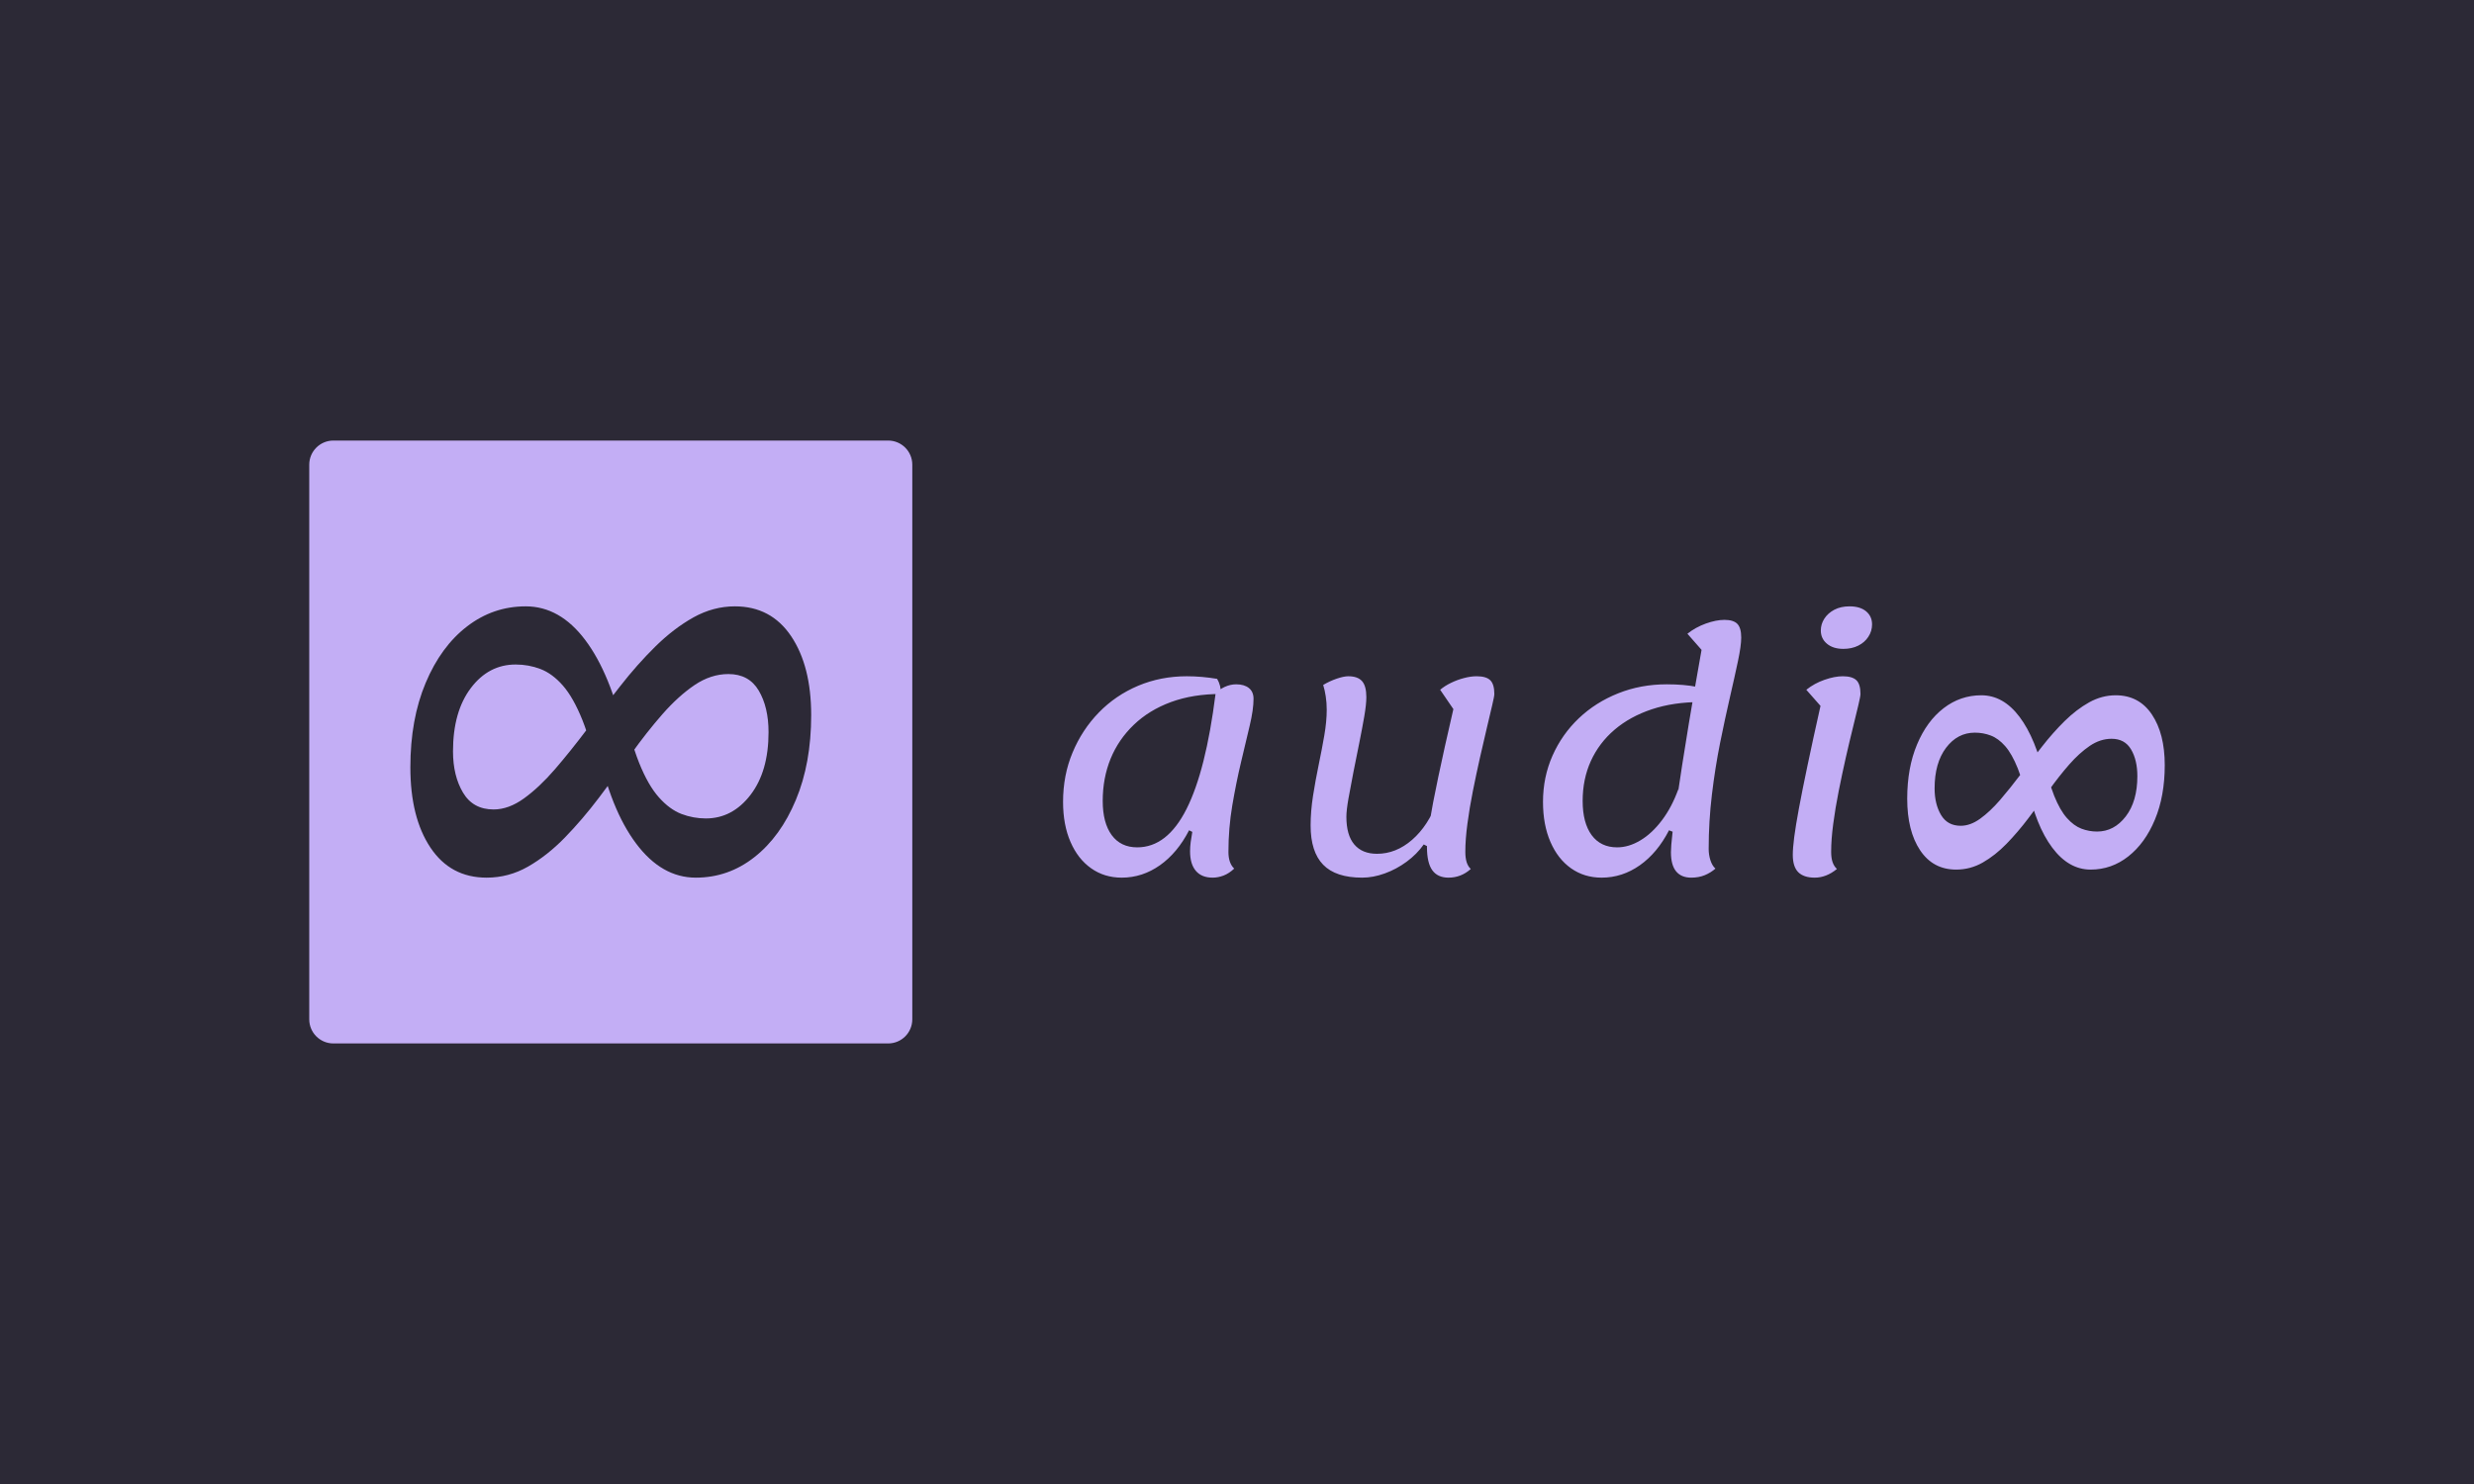
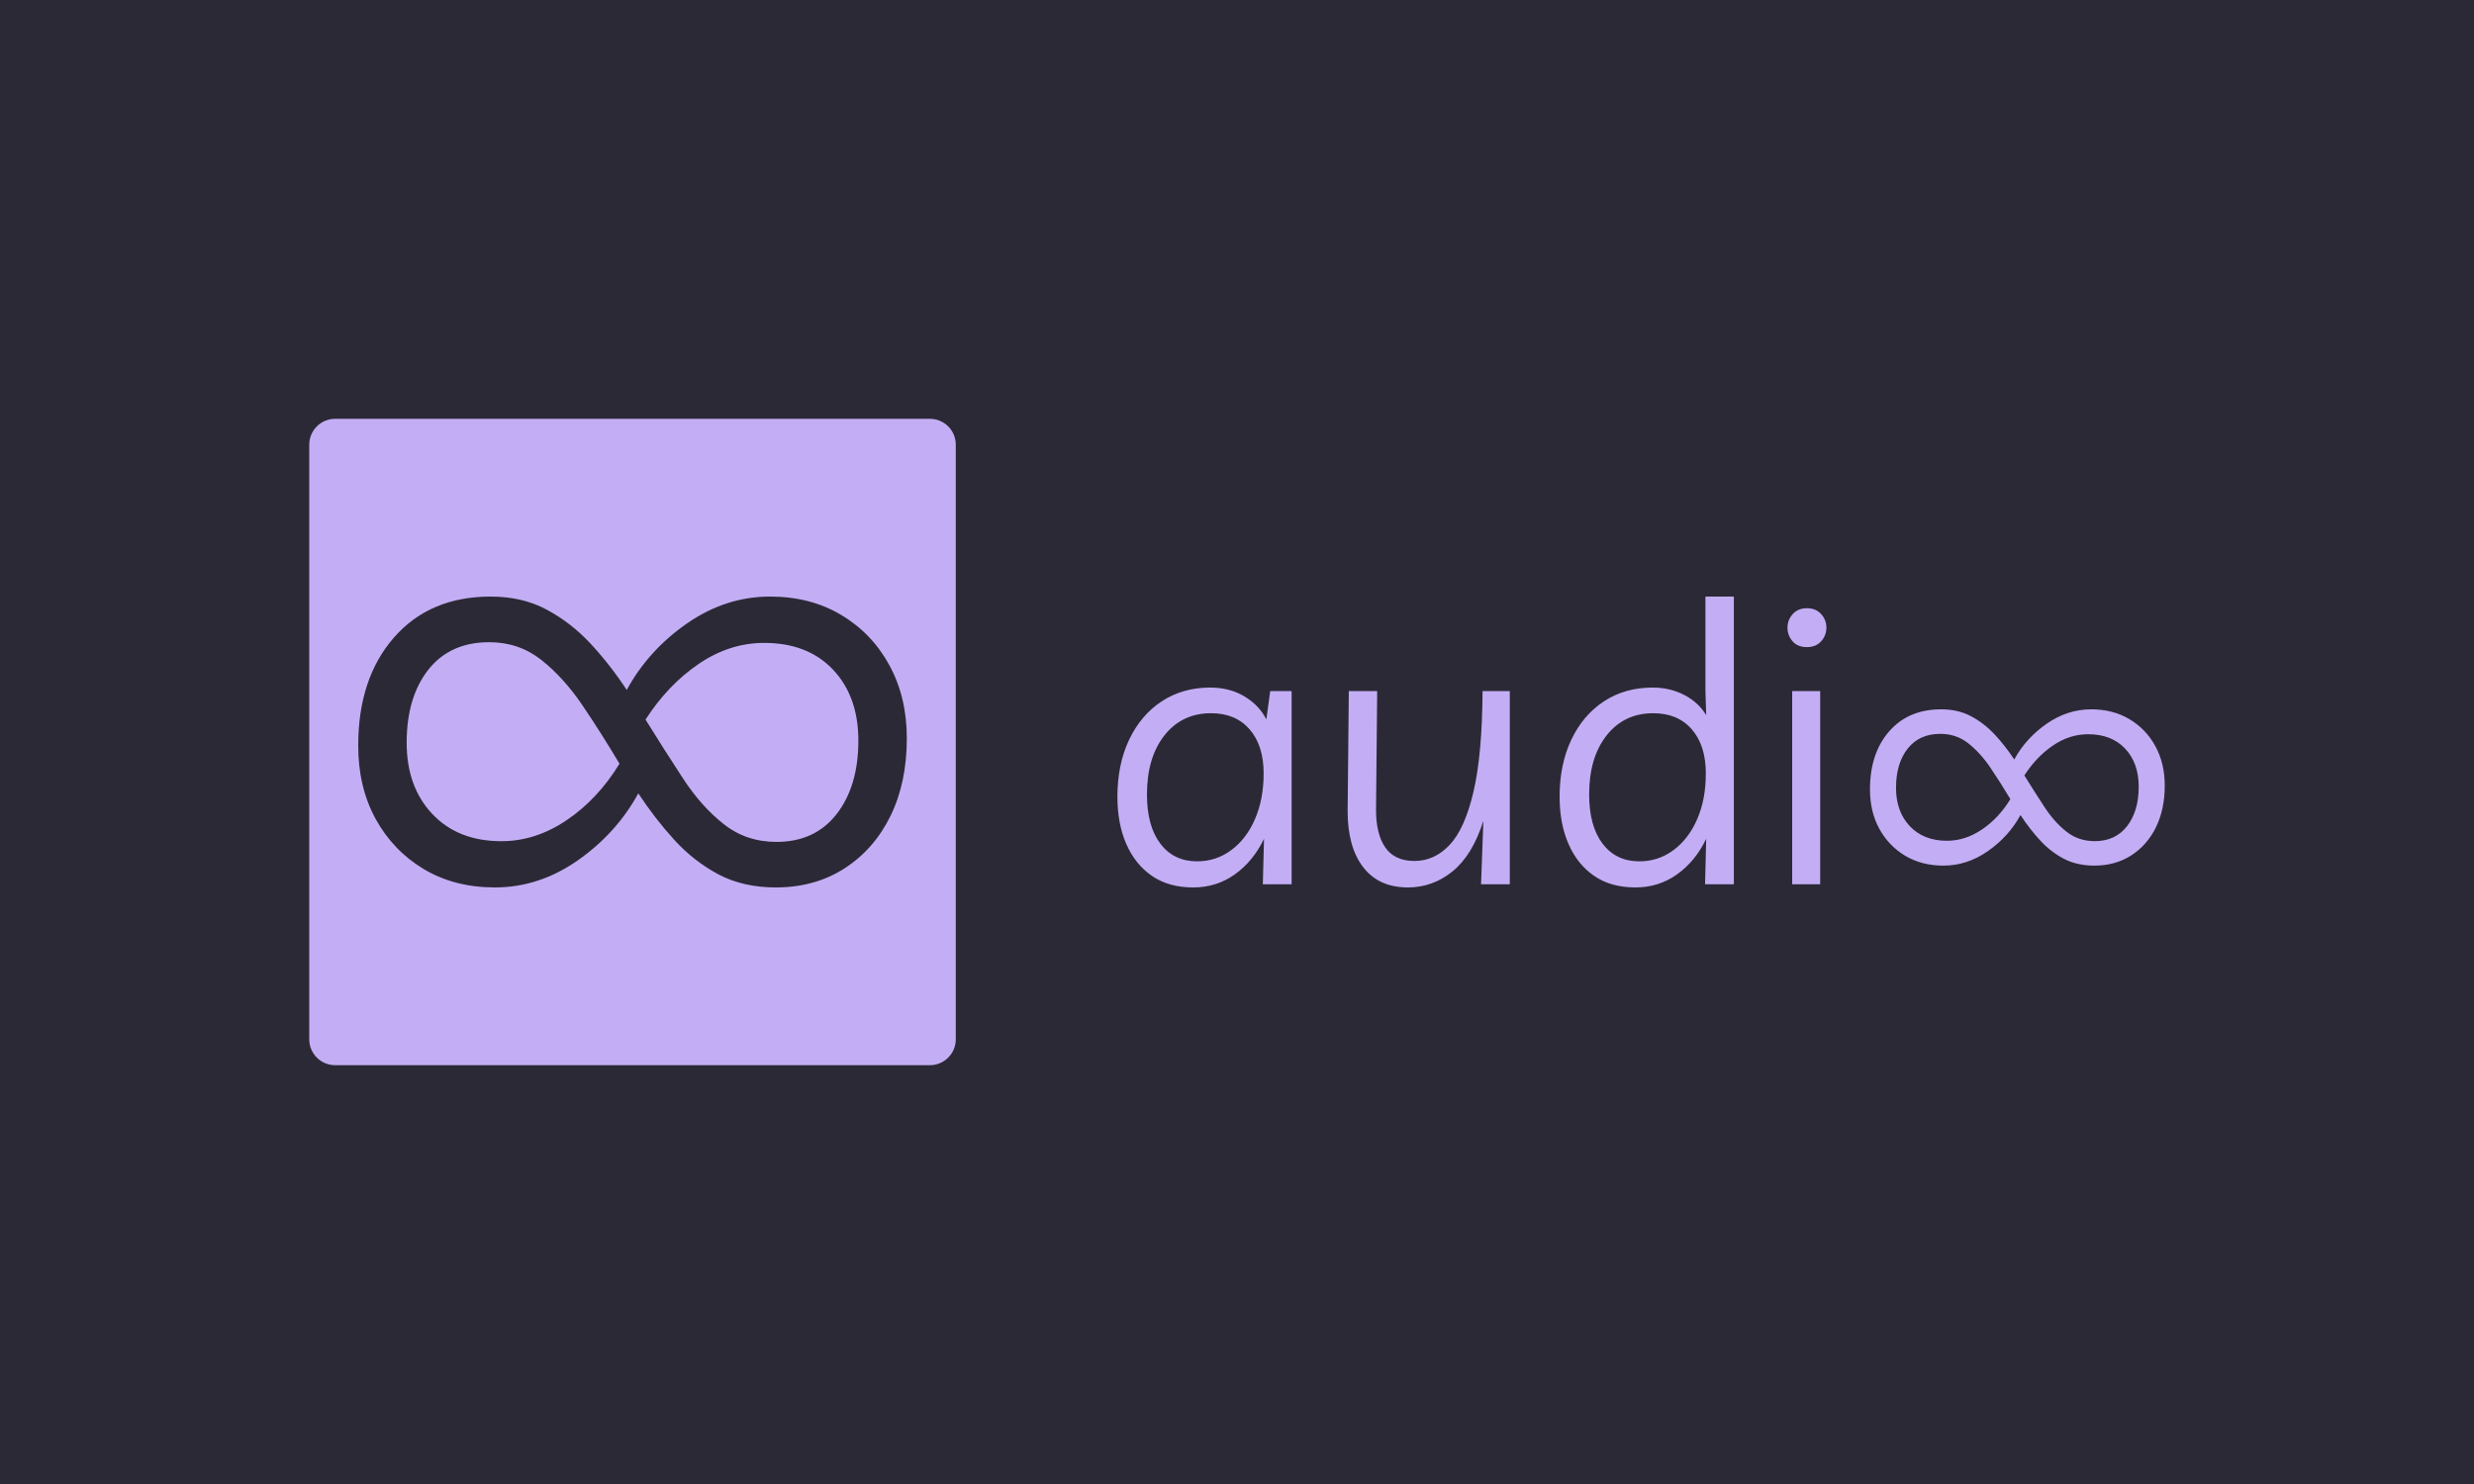
<svg xmlns="http://www.w3.org/2000/svg" version="1.1" width="100%" height="100%" viewBox="0 0 1000 600">
  <rect width="1000" height="600" x="0" y="0" fill="#2c2936" />
  <g>
-     <rect width="333.333" height="333.333" rx="13.333" ry="13.333" y="193.16" fill="#c3aef5" transform="matrix(0.731262,0,0,0.731262,0,36.87273)" x="170.937" />
-     <path d="M268.958 434.826L268.958 434.826Q249.01 434.826 237.919 418.19Q226.827 401.553 226.827 373.825L226.827 373.825Q226.827 347.214 235.3 327.111Q243.734 307.009 258.175 295.917Q272.578 284.826 290.601 284.826L290.601 284.826Q309.472 284.826 323.451 303.389Q337.469 321.989 345.21 356.341L345.21 356.341Q345.788 357.727 346.211 359.422Q346.596 361.078 346.904 362.464L346.904 362.464L331.654 381.874Q331.654 381.604 331.346 381.181Q331.076 380.757 331.076 380.218L331.076 380.218Q326.917 360.231 321.949 347.753Q316.943 335.276 311.128 328.613Q305.313 321.989 298.766 319.486Q292.257 316.983 285.056 316.983L285.056 316.983Q270.075 316.983 260.255 330Q250.396 343.055 250.396 364.967L250.396 364.967Q250.396 378.523 255.942 387.843Q261.487 397.124 272.848 397.124L272.848 397.124Q281.166 397.124 289.639 391.001Q298.073 384.916 306.699 374.942Q315.287 364.967 324.299 353.029Q333.31 341.091 342.745 329.037Q352.142 316.983 362.27 307.009Q372.399 297.034 383.336 290.911Q394.311 284.826 406.211 284.826L406.211 284.826Q426.198 284.826 437.29 301.309Q448.381 317.83 448.381 344.98L448.381 344.98Q448.381 371.591 439.908 391.848Q431.474 412.105 417.033 423.466Q402.63 434.826 384.607 434.826L384.607 434.826Q365.736 434.826 351.603 415.956Q337.469 397.124 330.268 362.734L330.268 362.734L344.132 338.896Q348.291 358.844 353.259 371.322Q358.265 383.799 364.234 390.462Q370.165 397.124 376.712 399.627Q383.22 402.092 390.152 402.092L390.152 402.092Q404.825 402.092 414.838 389.075Q424.812 376.059 424.812 354.415L424.812 354.415Q424.812 340.552 419.382 331.386Q413.99 322.259 402.63 322.259L402.63 322.259Q392.925 322.259 383.913 328.344Q374.902 334.467 366.16 344.441Q357.418 354.415 348.83 366.469Q340.242 378.523 331.076 390.616Q321.949 402.67 312.245 412.644Q302.54 422.618 291.834 428.742Q281.166 434.826 268.958 434.826Z " fill="#2c2936" transform="matrix(0.731262,0,0,0.731262,0,36.87273)" />
-     <path d="M620.044 434.826L620.044 434.826Q610.418 434.826 603.119 429.655Q595.794 424.483 591.712 415.056Q587.604 405.603 587.604 392.959L587.604 392.959Q587.604 378.162 592.875 365.616Q598.12 353.046 607.375 343.52Q616.654 333.993 629.125 328.723Q641.596 323.477 656.022 323.477L656.022 323.477Q664.212 323.477 672.774 324.912L672.774 324.912Q673.838 326.694 674.382 328.822Q674.902 330.95 674.902 333.276L674.902 333.276Q659.412 333.276 647.287 337.73Q635.187 342.184 626.725 350.3Q618.262 358.391 613.882 369.081Q609.527 379.77 609.527 392.415L609.527 392.415Q609.527 404.539 614.501 411.319Q619.499 418.074 628.581 418.074L628.581 418.074Q645.159 418.074 655.849 396.868Q666.538 375.687 671.883 333.276L671.883 333.276Q673.838 330.776 676.956 329.366Q680.074 327.931 683.29 327.931L683.29 327.931Q687.744 327.931 690.318 329.985Q692.891 332.038 692.891 335.948L692.891 335.948Q692.891 341.837 690.763 350.819Q688.635 359.826 685.963 371.035Q683.29 382.269 681.138 394.914Q679.01 407.558 679.01 420.574L679.01 420.574Q679.01 426.809 682.202 429.828L682.202 429.828Q679.356 432.5 676.337 433.663Q673.294 434.826 670.275 434.826L670.275 434.826Q664.212 434.826 661.02 431.09Q657.804 427.353 657.804 420.227L657.804 420.227Q657.804 417.901 658.15 415.13Q658.521 412.383 659.041 409.538L659.041 409.538L657.259 408.647Q650.85 421.118 641.151 427.972Q631.426 434.826 620.044 434.826ZM752.946 434.826L752.946 434.826Q738.322 434.826 731.393 427.7Q724.44 420.574 724.44 405.974L724.44 405.974Q724.44 398.13 725.776 389.569Q727.112 381.032 728.894 372.471Q730.676 363.909 732.012 356.164Q733.348 348.419 733.348 342.01L733.348 342.01Q733.348 338.076 732.804 334.612Q732.284 331.148 731.393 328.277L731.393 328.277Q734.956 326.149 738.866 324.813Q742.776 323.477 745.275 323.477L745.275 323.477Q750.446 323.477 752.847 326.149Q755.247 328.822 755.247 335.057L755.247 335.057Q755.247 338.967 754.108 345.648Q752.946 352.329 751.337 360.346Q749.729 368.363 748.12 376.38Q746.537 384.397 745.374 391.004Q744.211 397.586 744.211 401.149L744.211 401.149Q744.211 411.319 748.566 416.466Q752.946 421.638 761.136 421.638L761.136 421.638Q771.652 421.638 780.56 413.893Q789.468 406.148 794.442 392.612L794.442 392.612L793.205 419.683L786.969 416.466Q783.233 421.811 777.517 426.017Q771.825 430.199 765.417 432.5Q759.008 434.826 752.946 434.826ZM800.677 434.826L800.677 434.826Q794.64 434.826 791.695 430.719Q788.751 426.636 788.751 417.901L788.751 417.901Q788.751 413.101 790.26 403.822Q791.769 394.567 794.986 379.251Q798.203 363.909 803.35 341.639L803.35 341.639L796.05 330.95Q798.549 328.822 802.013 327.139Q805.502 325.432 809.239 324.467Q812.975 323.477 816.192 323.477L816.192 323.477Q821.537 323.477 823.764 325.704Q825.991 327.931 825.991 333.276L825.991 333.276Q825.991 334.513 824.828 339.412Q823.665 344.312 821.883 351.883Q820.102 359.455 818.048 368.462Q816.019 377.469 814.138 386.897Q812.258 396.349 811.119 404.985Q809.956 413.62 809.956 420.574L809.956 420.574Q809.956 427.353 812.975 430.026L812.975 430.026Q807.63 434.826 800.677 434.826ZM885.303 434.826L885.303 434.826Q875.702 434.826 868.378 429.655Q861.078 424.483 856.995 415.056Q852.888 405.603 852.888 392.959L852.888 392.959Q852.888 379.251 858.134 367.398Q863.404 355.545 872.658 346.737Q881.938 337.903 894.409 332.929Q906.88 327.931 921.306 327.931L921.306 327.931Q930.931 327.931 938.058 329.366L938.058 329.366Q939.122 331.148 939.641 333.177Q940.186 335.23 940.186 337.73L940.186 337.73Q925.042 337.73 913.016 341.738Q900.991 345.747 892.429 353.046Q883.892 360.346 879.339 370.343Q874.811 380.315 874.811 392.415L874.811 392.415Q874.811 404.539 879.785 411.319Q884.783 418.074 893.864 418.074L893.864 418.074Q900.273 418.074 906.682 414.239Q913.115 410.428 918.633 403.104Q924.151 395.804 927.715 385.833L927.715 385.833L926.106 410.057L922.543 408.647Q916.134 421.118 906.434 427.972Q896.71 434.826 885.303 434.826ZM934.841 434.826L934.841 434.826Q929.323 434.826 926.477 431.362Q923.607 427.873 923.607 420.747L923.607 420.747Q923.607 417.555 924.424 410.428Q925.215 403.302 926.651 393.503Q928.061 383.705 929.843 372.372Q931.624 361.063 933.505 349.582Q935.385 338.076 937.241 327.584Q939.122 317.068 940.532 308.878L940.532 308.878L932.713 299.97Q937.167 296.407 942.858 294.353Q948.549 292.299 953.201 292.299L953.201 292.299Q958.175 292.299 960.328 294.526Q962.456 296.753 962.456 302.098L962.456 302.098Q962.456 306.552 960.674 315.014Q958.892 323.477 956.22 335.057Q953.548 346.638 950.776 360.346Q948.03 374.079 946.248 388.95Q944.466 403.822 944.466 418.965L944.466 418.965Q944.466 422.182 945.431 425.201Q946.421 428.244 948.203 429.828L948.203 429.828Q945.53 432.154 942.239 433.49Q938.948 434.826 934.841 434.826ZM1003.086 434.826L1003.086 434.826Q997.023 434.826 993.98 431.807Q990.961 428.764 990.961 422.182L990.961 422.182Q990.961 418.619 991.753 412.383Q992.569 406.148 994.351 396.522Q996.133 386.897 999.077 372.916Q1001.997 358.935 1006.278 339.858L1006.278 339.858L998.434 330.95Q1002.888 327.386 1008.505 325.432Q1014.122 323.477 1018.576 323.477L1018.576 323.477Q1023.747 323.477 1026.048 325.605Q1028.374 327.758 1028.374 333.276L1028.374 333.276Q1028.374 334.513 1027.211 339.412Q1026.048 344.312 1024.193 351.883Q1022.312 359.455 1020.258 368.462Q1018.229 377.469 1016.349 386.897Q1014.468 396.349 1013.33 404.985Q1012.167 413.62 1012.167 420.574L1012.167 420.574Q1012.167 423.963 1012.959 426.265Q1013.775 428.591 1015.359 430.026L1015.359 430.026Q1009.495 434.826 1003.086 434.826ZM1018.922 308.333L1018.922 308.333Q1013.231 308.333 1009.841 305.488Q1006.451 302.642 1006.451 298.188L1006.451 298.188Q1006.451 294.625 1008.431 291.581Q1010.385 288.563 1013.948 286.682Q1017.512 284.826 1022.312 284.826L1022.312 284.826Q1028.201 284.826 1031.492 287.573Q1034.783 290.344 1034.783 294.798L1034.783 294.798Q1034.783 298.535 1032.729 301.652Q1030.7 304.77 1027.137 306.552Q1023.574 308.333 1018.922 308.333ZM1081.278 430.372L1081.278 430.372Q1068.46 430.372 1061.334 419.683Q1054.207 408.993 1054.207 391.177L1054.207 391.177Q1054.207 374.079 1059.651 361.162Q1065.07 348.246 1074.349 341.12Q1083.604 333.993 1095.184 333.993L1095.184 333.993Q1107.309 333.993 1116.291 345.92Q1125.298 357.871 1130.271 379.943L1130.271 379.943Q1130.643 380.834 1130.915 381.923Q1131.162 382.987 1131.36 383.878L1131.36 383.878L1121.561 396.349Q1121.561 396.176 1121.364 395.903Q1121.19 395.631 1121.19 395.285L1121.19 395.285Q1118.518 382.443 1115.326 374.425Q1112.109 366.408 1108.373 362.127Q1104.636 357.871 1100.43 356.263Q1096.248 354.655 1091.621 354.655L1091.621 354.655Q1081.995 354.655 1075.686 363.018Q1069.351 371.407 1069.351 385.486L1069.351 385.486Q1069.351 394.196 1072.914 400.184Q1076.477 406.148 1083.777 406.148L1083.777 406.148Q1089.122 406.148 1094.565 402.213Q1099.984 398.304 1105.527 391.895Q1111.045 385.486 1116.835 377.815Q1122.625 370.145 1128.688 362.4Q1134.725 354.655 1141.233 348.246Q1147.741 341.837 1154.768 337.903Q1161.82 333.993 1169.466 333.993L1169.466 333.993Q1182.309 333.993 1189.435 344.584Q1196.561 355.199 1196.561 372.644L1196.561 372.644Q1196.561 389.742 1191.118 402.758Q1185.699 415.773 1176.42 423.073Q1167.165 430.372 1155.585 430.372L1155.585 430.372Q1143.46 430.372 1134.379 418.248Q1125.298 406.148 1120.671 384.051L1120.671 384.051L1129.579 368.734Q1132.251 381.552 1135.443 389.569Q1138.66 397.586 1142.495 401.867Q1146.306 406.148 1150.512 407.756Q1154.694 409.34 1159.148 409.34L1159.148 409.34Q1168.576 409.34 1175.009 400.976Q1181.418 392.612 1181.418 378.706L1181.418 378.706Q1181.418 369.798 1177.929 363.909Q1174.465 358.045 1167.165 358.045L1167.165 358.045Q1160.93 358.045 1155.14 361.954Q1149.349 365.889 1143.732 372.297Q1138.115 378.706 1132.597 386.451Q1127.079 394.196 1121.19 401.966Q1115.326 409.711 1109.09 416.12Q1102.855 422.528 1095.976 426.463Q1089.122 430.372 1081.278 430.372Z " fill="#c3aef5" transform="matrix(0.731262,0,0,0.731262,0,36.87273)" />
+     <rect width="333.333" height="333.333" rx="13.333" ry="13.333" y="181.664" fill="#c3aef5" transform="matrix(0.7839859,0,0,0.7839859,0,26.91377)" x="159.442" />
+     <path d="M255.177 423.331L255.177 423.331Q234.289 423.331 218.429 413.845Q202.568 404.308 193.601 387.878Q184.686 371.499 184.686 350.196L184.686 350.196Q184.686 315.521 203.138 294.426Q221.59 273.331 252.948 273.331L252.948 273.331Q269.379 273.331 281.87 280.069Q294.362 286.755 304.469 297.588Q314.524 308.42 323.128 321.482L323.128 321.482Q334.324 300.957 354.279 287.118Q374.234 273.331 396.988 273.331L396.988 273.331Q417.928 273.331 433.788 282.868Q449.648 292.353 458.563 308.783Q467.53 325.214 467.53 346.465L467.53 346.465Q467.53 369.219 459.134 386.427Q450.737 403.583 435.447 413.483Q420.156 423.331 399.994 423.331L399.994 423.331Q383.201 423.331 370.502 416.644Q357.803 409.906 347.748 398.918Q337.693 387.878 329.089 374.816L329.089 374.816Q317.893 395.342 297.938 409.336Q277.983 423.331 255.177 423.331ZM209.669 348.693L209.669 348.693Q209.669 371.499 222.938 385.494Q236.155 399.488 258.546 399.488L258.546 399.488Q276.117 399.488 292.133 388.655Q308.201 377.823 319.396 359.526L319.396 359.526Q310.067 343.873 300.374 329.516Q290.63 315.107 279.071 305.984Q267.513 296.862 252.223 296.862L252.223 296.862Q232.06 296.862 220.865 311.012Q209.669 325.214 209.669 348.693ZM394.033 297.225L394.033 297.225Q376.1 297.225 360.239 308.058Q344.379 318.839 332.82 336.772L332.82 336.772Q342.513 352.425 352.05 366.99Q361.535 381.554 373.145 390.677Q384.704 399.851 400.357 399.851L400.357 399.851Q420.156 399.851 431.352 385.494Q442.547 371.085 442.547 347.605L442.547 347.605Q442.547 324.851 429.486 311.012Q416.424 297.225 394.033 297.225Z " fill="#2c2936" transform="matrix(0.7839859,0,0,0.7839859,0,26.91377)" />
+     <path d="M654.896 322.068L665.924 322.068L665.924 421.715L651.08 421.715L651.693 398.266Q646.067 409.879 636.654 416.591Q627.241 423.331 615.21 423.331L615.21 423.331Q602.566 423.331 593.932 417.399Q585.327 411.494 580.704 400.967Q576.108 390.44 576.108 376.598L576.108 376.598Q576.108 359.944 582.124 347.217Q588.139 334.489 598.945 327.36Q609.779 320.258 624.01 320.258L624.01 320.258Q634.036 320.258 641.667 324.853Q649.298 329.476 652.891 336.689L652.891 336.689L654.896 322.068ZM624.428 333.487L624.428 333.487Q609.389 333.487 600.366 344.905Q591.342 356.351 591.342 375.401L591.342 375.401Q591.342 391.637 598.249 400.772Q605.184 409.879 617.215 409.879L617.215 409.879Q627.018 409.879 634.844 404.058Q642.67 398.266 647.07 388.017Q651.498 377.796 651.498 364.567L651.498 364.567Q651.498 350.141 644.285 341.814Q637.044 333.487 624.428 333.487ZM725.886 423.331L725.886 423.331Q710.847 423.331 702.826 412.887Q694.805 402.471 694.805 384.006L694.805 384.006L695.418 322.068L710.039 322.068L709.454 382.224Q709.231 395.258 714.049 402.471Q718.867 409.684 729.283 409.684L729.283 409.684Q739.532 409.684 747.33 401.468Q755.156 393.253 759.668 374.092Q764.179 354.931 764.374 322.068L764.374 322.068L778.411 322.068L778.411 421.715L763.594 421.715L764.792 389.019Q759.166 406.676 748.945 415.003Q738.724 423.331 725.886 423.331ZM879.283 273.331L893.932 273.331L893.932 421.715L879.088 421.715L879.673 398.266Q874.075 409.879 864.634 416.591Q855.221 423.331 843.19 423.331L843.19 423.331Q830.546 423.331 821.94 417.399Q813.307 411.494 808.711 400.967Q804.088 390.44 804.088 376.598L804.088 376.598Q804.088 359.944 810.104 347.217Q816.119 334.489 826.953 327.36Q837.787 320.258 852.018 320.258L852.018 320.258Q861.041 320.258 868.366 324.073Q875.663 327.861 879.673 334.489L879.673 334.489L879.283 322.068L879.283 273.331ZM852.408 333.487L852.408 333.487Q837.369 333.487 828.346 344.905Q819.322 356.351 819.322 375.401L819.322 375.401Q819.322 391.637 826.257 400.772Q833.164 409.879 845.195 409.879L845.195 409.879Q855.026 409.879 862.852 404.058Q870.65 398.266 875.078 388.017Q879.478 377.796 879.478 364.567L879.478 364.567Q879.478 350.141 872.265 341.814Q865.052 333.487 852.408 333.487ZM924.01 322.068L938.437 322.068L938.437 421.715L924.01 421.715L924.01 322.068ZM931.613 299.398L931.613 299.398Q926.795 299.398 924.205 296.39Q921.587 293.383 921.587 289.372L921.587 289.372Q921.587 285.362 924.289 282.354Q927.018 279.346 931.613 279.346L931.613 279.346Q936.236 279.346 938.938 282.354Q941.639 285.362 941.639 289.372L941.639 289.372Q941.639 293.383 938.938 296.39Q936.236 299.398 931.613 299.398ZM1001.99 412.079L1001.99 412.079Q990.767 412.079 982.245 406.983Q973.722 401.858 968.904 393.03Q964.114 384.229 964.114 372.783L964.114 372.783Q964.114 354.151 974.029 342.816Q983.943 331.481 1000.793 331.481L1000.793 331.481Q1009.621 331.481 1016.333 335.102Q1023.045 338.694 1028.476 344.515Q1033.878 350.336 1038.502 357.354L1038.502 357.354Q1044.517 346.325 1055.239 338.889Q1065.962 331.481 1078.188 331.481L1078.188 331.481Q1089.439 331.481 1097.961 336.606Q1106.483 341.702 1111.274 350.531Q1116.092 359.359 1116.092 370.778L1116.092 370.778Q1116.092 383.004 1111.58 392.25Q1107.068 401.468 1098.852 406.788Q1090.637 412.079 1079.803 412.079L1079.803 412.079Q1070.78 412.079 1063.956 408.487Q1057.133 404.866 1051.73 398.962Q1046.327 393.03 1041.704 386.012L1041.704 386.012Q1035.689 397.04 1024.966 404.56Q1014.244 412.079 1001.99 412.079ZM977.538 371.975L977.538 371.975Q977.538 384.229 984.668 391.749Q991.769 399.268 1003.8 399.268L1003.8 399.268Q1013.242 399.268 1021.847 393.448Q1030.481 387.627 1036.496 377.796L1036.496 377.796Q1031.483 369.385 1026.275 361.671Q1021.04 353.928 1014.829 349.027Q1008.619 344.125 1000.403 344.125L1000.403 344.125Q989.569 344.125 983.554 351.728Q977.538 359.359 977.538 371.975ZM1076.6 344.32L1076.6 344.32Q1066.964 344.32 1058.442 350.141Q1049.92 355.934 1043.709 365.57L1043.709 365.57Q1048.917 373.98 1054.042 381.806Q1059.138 389.632 1065.377 394.534Q1071.587 399.463 1079.998 399.463L1079.998 399.463Q1090.637 399.463 1096.652 391.749Q1102.668 384.006 1102.668 371.39L1102.668 371.39Q1102.668 359.164 1095.65 351.728Q1088.632 344.32 1076.6 344.32Z " fill="#c3aef5" transform="matrix(0.7839859,0,0,0.7839859,0,26.91377)" />
  </g>
</svg>
